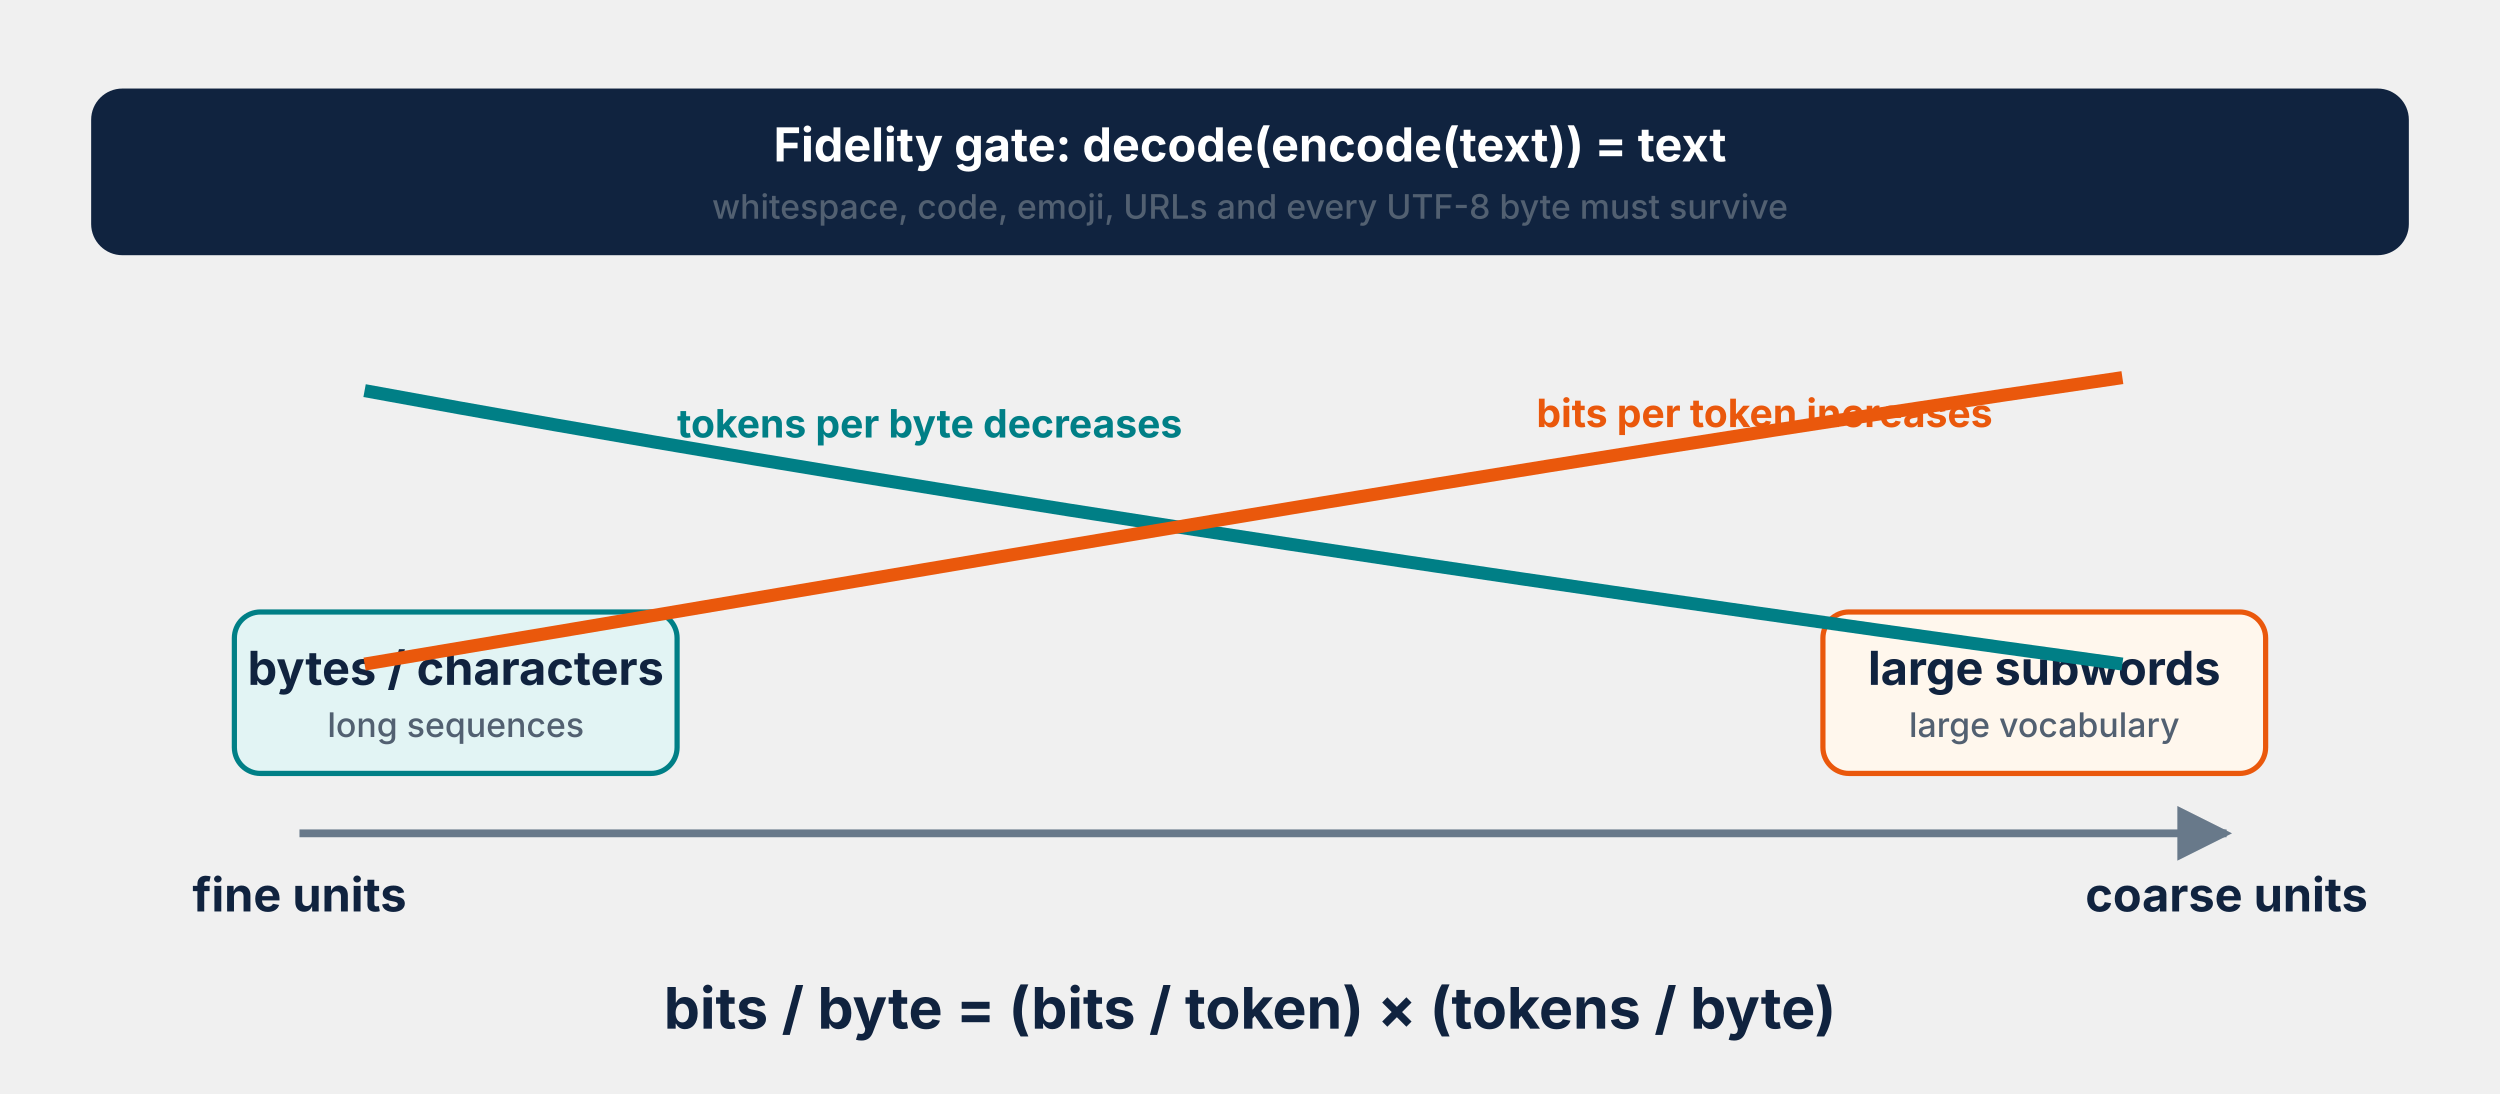
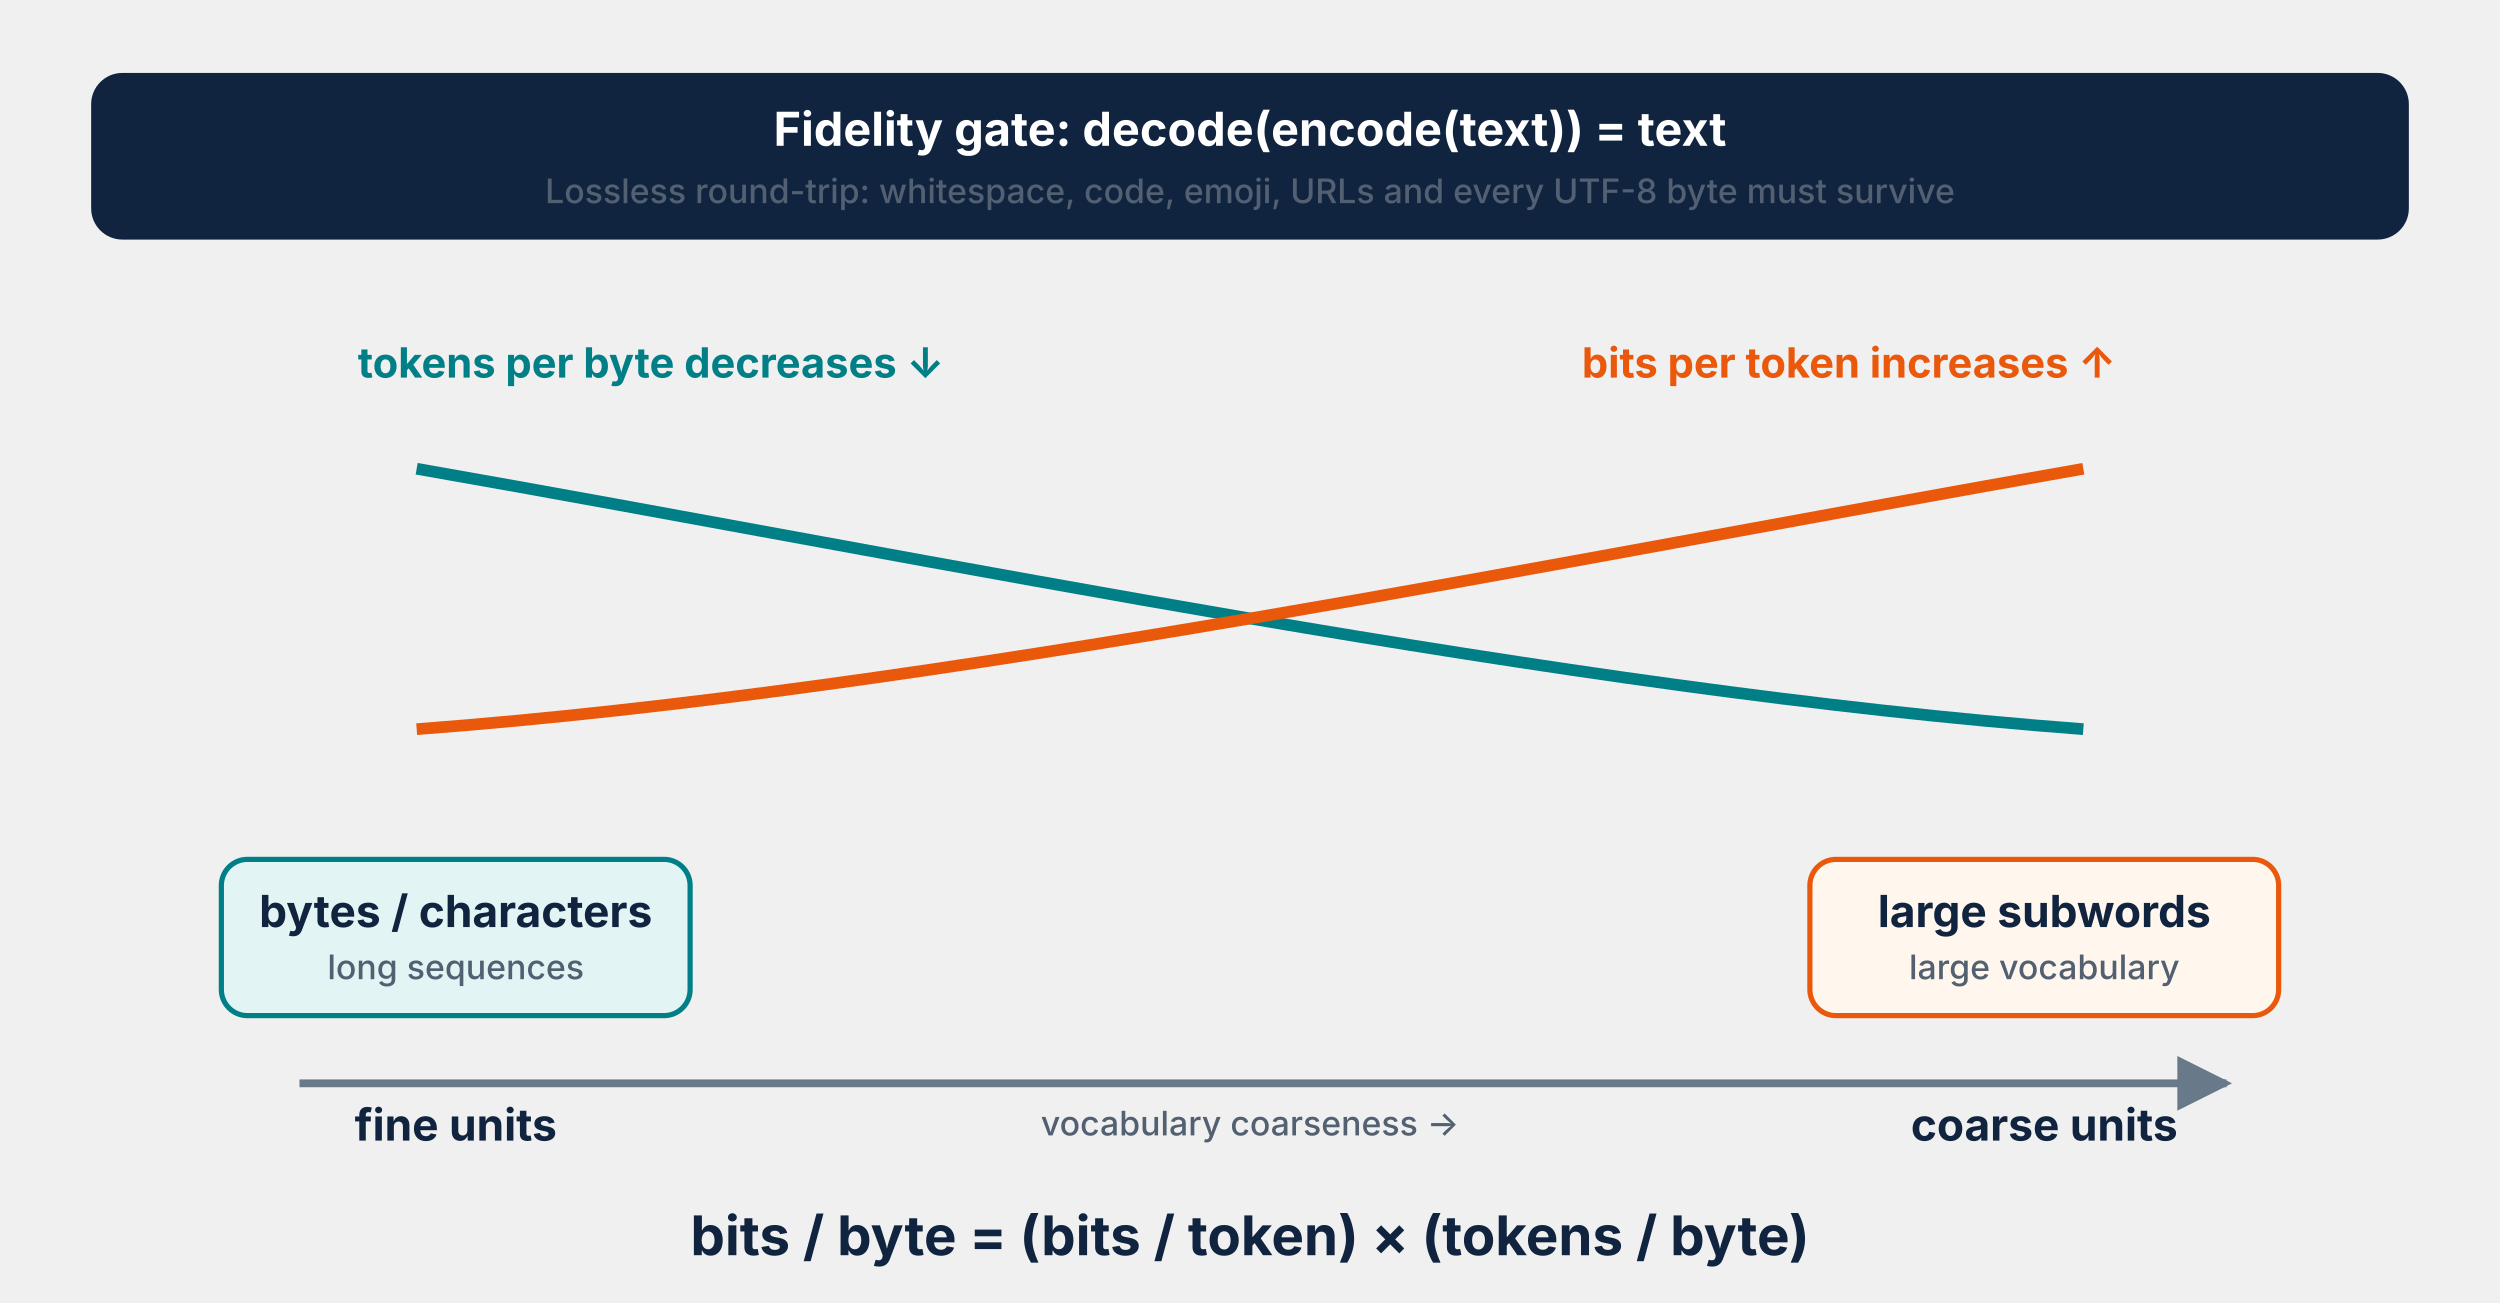
- <svg xmlns="http://www.w3.org/2000/svg" viewBox="0 0 960 420" role="img" aria-labelledby="title desc">
+ <svg xmlns="http://www.w3.org/2000/svg" viewBox="0 0 960 500" width="100%" height="auto" role="img" aria-labelledby="title desc">
  <defs>
    <marker id="arrow" viewBox="0 0 10 10" refX="9" refY="5" markerWidth="7" markerHeight="7" orient="auto">
      <path d="M0 0 10 5 0 10z" fill="#68798a" />
    </marker>
    <style>
-       text{font-family:Inter,ui-sans-serif,system-ui,-apple-system,BlinkMacSystemFont,"Segoe UI",sans-serif}.gate{fill:#10233f}.fine{fill:#e2f4f4;stroke:#007f86;stroke-width:2}.coarse{fill:#fff7ed;stroke:#ea580c;stroke-width:2}.axis{stroke:#68798a;stroke-width:3;marker-end:url(#arrow)}.teal{stroke:#007f86;stroke-width:5;fill:none}.orange{stroke:#ea580c;stroke-width:5;fill:none}.label{fill:#10233f;font-size:18px;font-weight:750}.sub{fill:#526071;font-size:13px;font-weight:500}.inverse{fill:#fff;font-size:18px;font-weight:750}.tealtext{fill:#007f86;font-size:15px;font-weight:750}.orangetext{fill:#ea580c;font-size:15px;font-weight:750}.formula{fill:#10233f;font-size:22px;font-weight:750}
-       @media(prefers-color-scheme:dark){.fine{fill:#173b40;stroke:#54d2d8}.coarse{fill:#382015;stroke:#fb923c}.label,.formula{fill:#f3f7fa}.sub{fill:#9fb2c4}.teal,.axis{stroke:#54d2d8}.orange{stroke:#fb923c}.tealtext{fill:#54d2d8}.orangetext{fill:#fb923c}}
+       text{font-family:Inter,ui-sans-serif,system-ui,-apple-system,BlinkMacSystemFont,"Segoe UI",sans-serif}
+       .gate{fill:#10233f}
+       .fine{fill:#e2f4f4;stroke:#007f86;stroke-width:2}
+       .coarse{fill:#fff7ed;stroke:#ea580c;stroke-width:2}
+       .axis{stroke:#68798a;stroke-width:3;marker-end:url(#arrow)}
+       .teal{stroke:#007f86;stroke-width:4.5;fill:none}
+       .orange{stroke:#ea580c;stroke-width:4.5;fill:none}
+       .label{fill:#10233f;font-size:17px;font-weight:750}
+       .sub{fill:#526071;font-size:13px;font-weight:500}
+       .inverse{fill:#fff;font-size:18px;font-weight:750}
+       .tealtext{fill:#007f86;font-size:16px;font-weight:750}
+       .orangetext{fill:#ea580c;font-size:16px;font-weight:750}
+       .formula{fill:#10233f;font-size:21px;font-weight:750}
+       @media(prefers-color-scheme:dark){
+         .gate{fill:#172636;stroke:#2c4052;stroke-width:1}
+         .fine{fill:#173b40;stroke:#54d2d8}
+         .coarse{fill:#382015;stroke:#fb923c}
+         .label,.formula{fill:#f3f7fa}
+         .sub{fill:#9fb2c4}
+         .teal,.axis{stroke:#54d2d8}
+         .orange{stroke:#fb923c}
+         .tealtext{fill:#54d2d8}
+         .orangetext{fill:#fb923c}
+       }
    </style>
  </defs>
-   <rect class="gate" x="35" y="34" width="890" height="64" rx="12" />
-   <text class="inverse" x="480" y="62" text-anchor="middle">Fidelity gate: decode(encode(text)) = text</text>
-   <text class="sub" x="480" y="84" text-anchor="middle" fill="#c5d3e0">whitespace, code, emoji, URLs and every UTF-8 byte must survive</text>
-   <line class="axis" x1="115" y1="320" x2="855" y2="320" />
-   <text class="label" x="115" y="350" text-anchor="middle">fine units</text>
-   <text class="label" x="855" y="350" text-anchor="middle">coarse units</text>
-   <rect class="fine" x="90" y="235" width="170" height="62" rx="10" />
-   <text class="label" x="175" y="263" text-anchor="middle">bytes / characters</text>
-   <text class="sub" x="175" y="283" text-anchor="middle">long sequences</text>
-   <rect class="coarse" x="700" y="235" width="170" height="62" rx="10" />
-   <text class="label" x="785" y="263" text-anchor="middle">large subwords</text>
-   <text class="sub" x="785" y="283" text-anchor="middle">large vocabulary</text>
-   <path class="teal" d="M140 150C330 185 560 220 815 255" />
-   <text class="tealtext" x="260" y="168">tokens per byte decreases</text>
-   <path class="orange" d="M140 255C350 220 575 180 815 145" />
-   <text class="orangetext" x="590" y="164">bits per token increases</text>
-   <text class="formula" x="480" y="395" text-anchor="middle">bits / byte = (bits / token) × (tokens / byte)</text>
+   <rect class="gate" x="35" y="28" width="890" height="64" rx="12" />
+   <text class="inverse" x="480" y="56" text-anchor="middle">Fidelity gate: decode(encode(text)) = text</text>
+   <text class="sub" x="480" y="78" text-anchor="middle" fill="#c5d3e0">Lossless round-trip: whitespace, code, emoji, URLs and every UTF-8 byte must survive</text>
+   <text class="tealtext" x="250" y="145" text-anchor="middle">tokens per byte decreases ↓</text>
+   <text class="orangetext" x="710" y="145" text-anchor="middle">bits per token increases ↑</text>
+   <path class="teal" d="M160 180C360 215 600 265 800 280" />
+   <path class="orange" d="M160 280C360 265 600 215 800 180" />
+   <rect class="fine" x="85" y="330" width="180" height="60" rx="10" />
+   <text class="label" x="175" y="356" text-anchor="middle">bytes / characters</text>
+   <text class="sub" x="175" y="376" text-anchor="middle">long sequences</text>
+   <rect class="coarse" x="695" y="330" width="180" height="60" rx="10" />
+   <text class="label" x="785" y="356" text-anchor="middle">large subwords</text>
+   <text class="sub" x="785" y="376" text-anchor="middle">large vocabulary</text>
+   <line class="axis" x1="115" y1="416" x2="855" y2="416" />
+   <text class="label" x="175" y="438" text-anchor="middle">fine units</text>
+   <text class="sub" x="480" y="436" text-anchor="middle">vocabulary coarseness →</text>
+   <text class="label" x="785" y="438" text-anchor="middle">coarse units</text>
+   <text class="formula" x="480" y="482" text-anchor="middle">bits / byte = (bits / token) × (tokens / byte)</text>
</svg>
